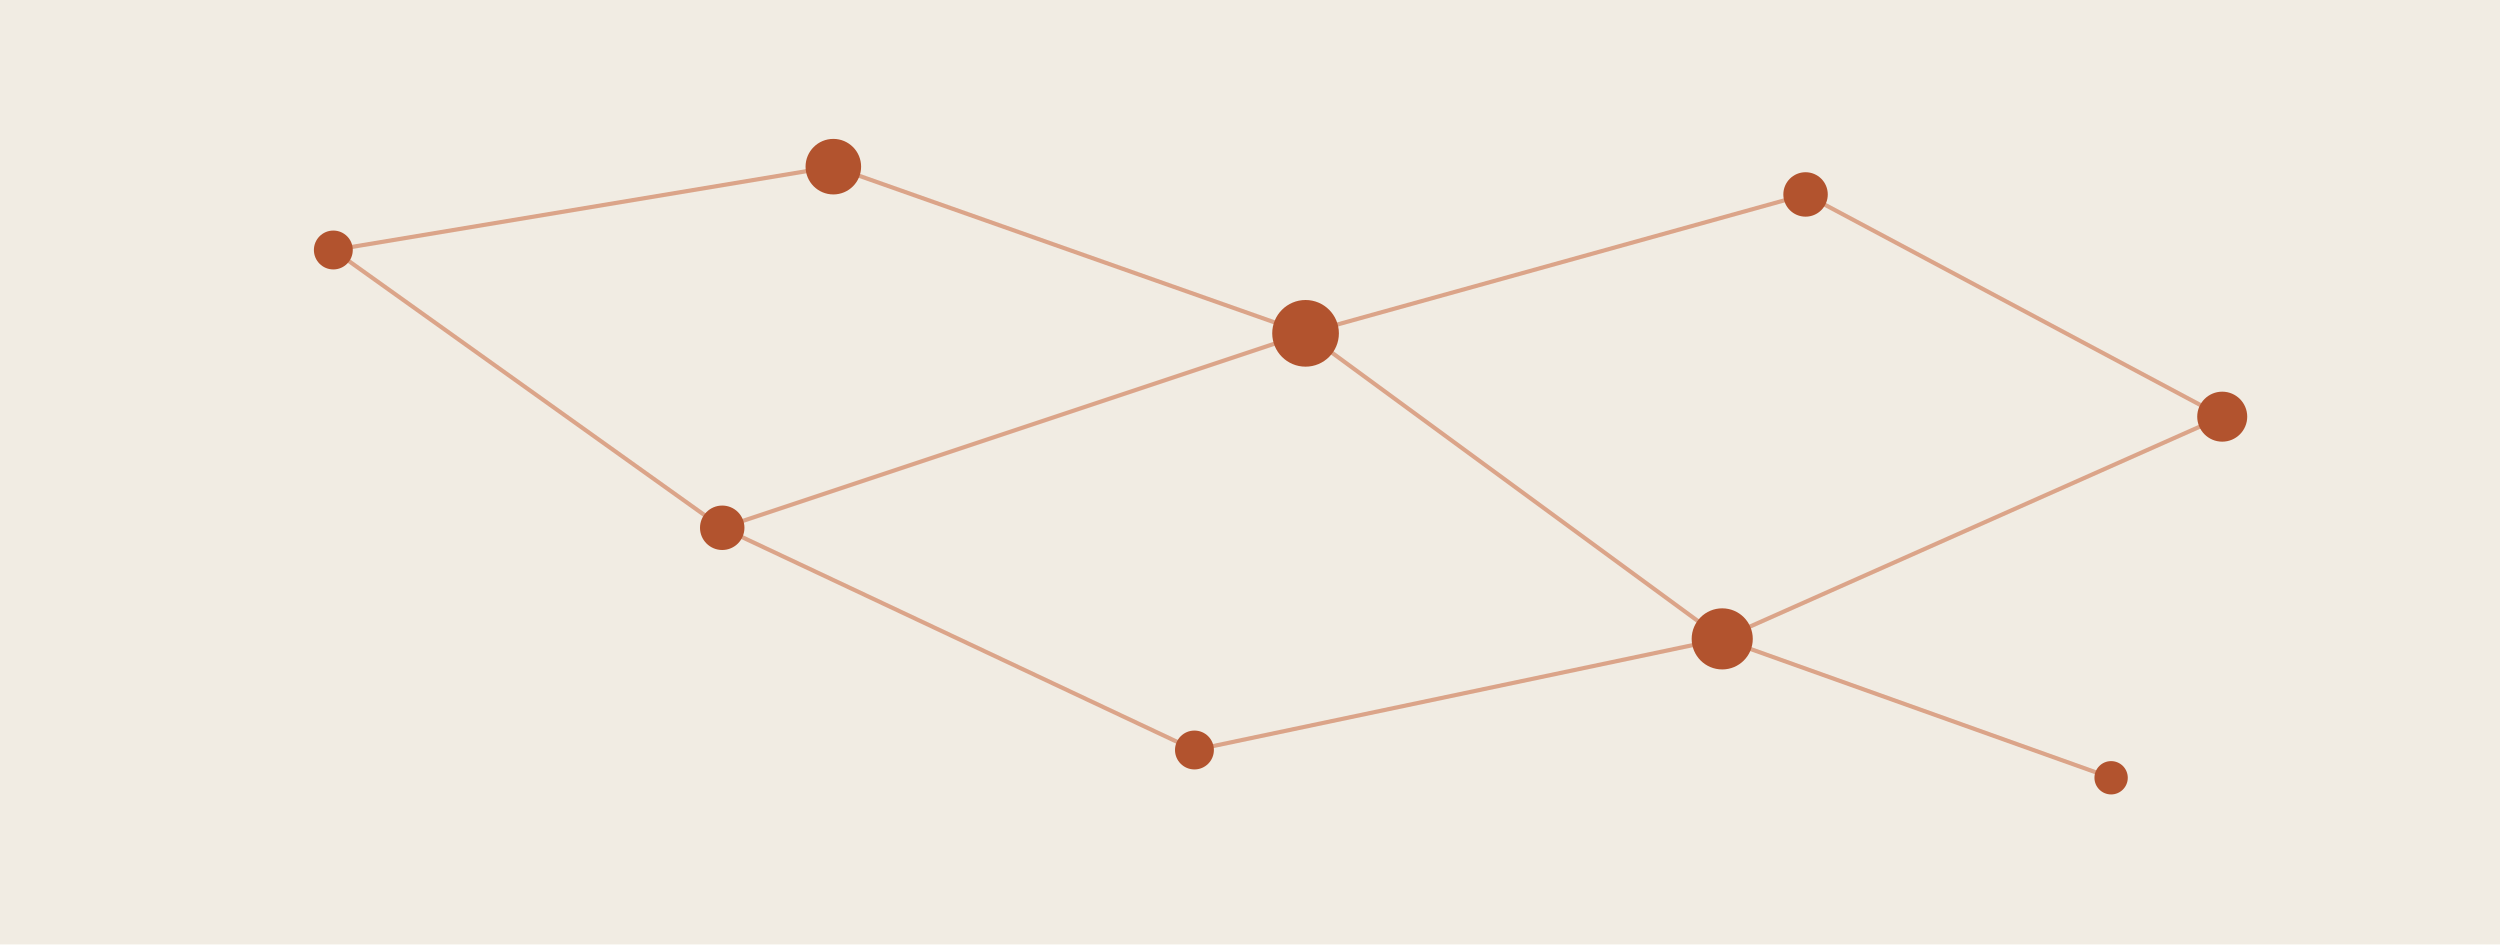
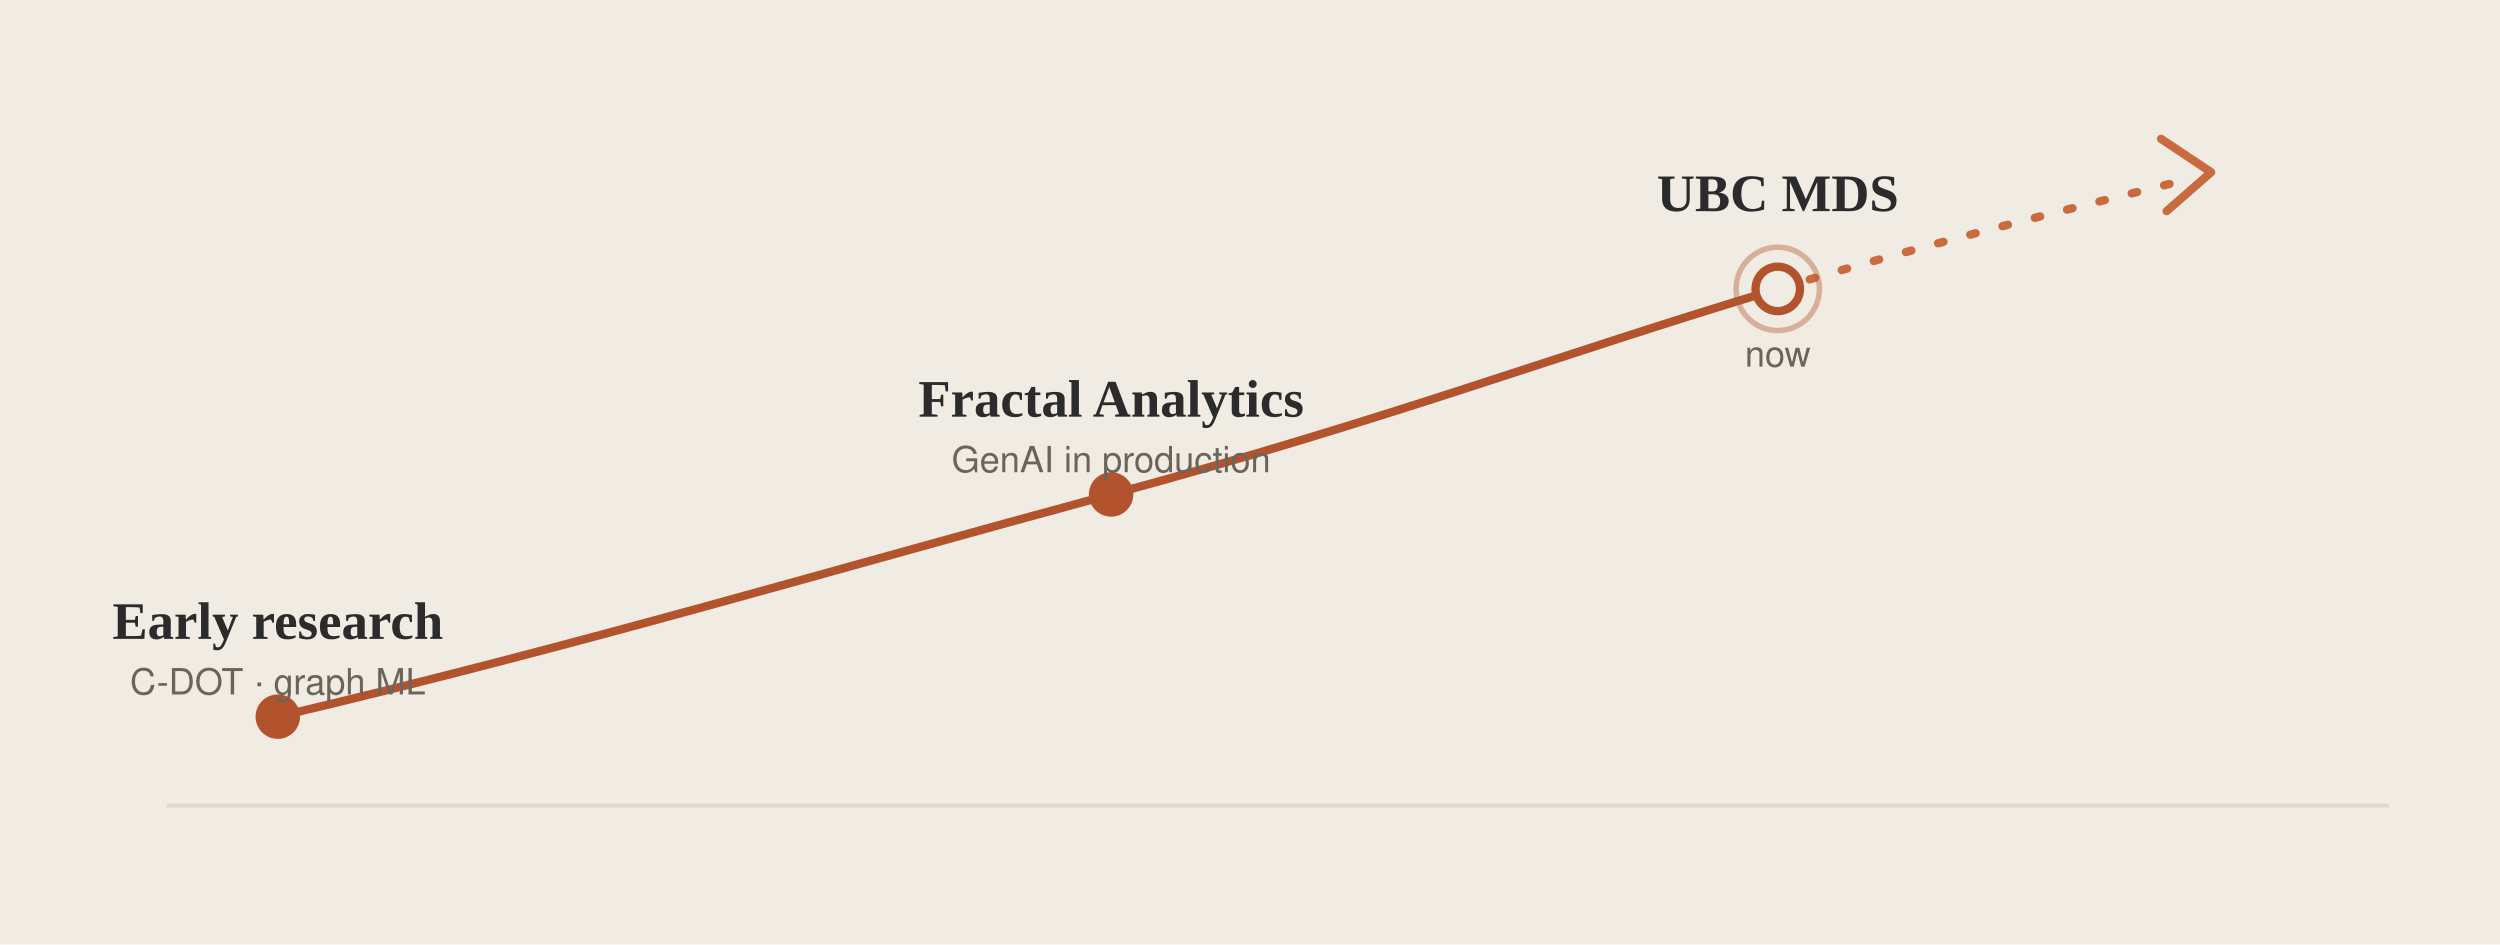
- <svg xmlns="http://www.w3.org/2000/svg" viewBox="0 0 900 340" width="900" height="340">
+ <svg xmlns="http://www.w3.org/2000/svg" viewBox="0 0 900 340" width="900" height="340" role="img" aria-label="A rising path from early research work, through Fractal Analytics, to UBC's Master of Data Science program, still in progress.">
  <rect width="900" height="340" fill="#f1ece3" />
-   <g stroke="#c96a3f" stroke-width="1.5" opacity="0.55">
-     <line x1="120" y1="90" x2="300" y2="60" />
-     <line x1="120" y1="90" x2="260" y2="190" />
-     <line x1="300" y1="60" x2="470" y2="120" />
-     <line x1="260" y1="190" x2="470" y2="120" />
-     <line x1="470" y1="120" x2="650" y2="70" />
-     <line x1="470" y1="120" x2="620" y2="230" />
-     <line x1="260" y1="190" x2="430" y2="270" />
-     <line x1="430" y1="270" x2="620" y2="230" />
-     <line x1="650" y1="70" x2="800" y2="150" />
-     <line x1="620" y1="230" x2="800" y2="150" />
-     <line x1="620" y1="230" x2="760" y2="280" />
-   </g>
-   <g fill="#b2532e">
-     <circle cx="120" cy="90" r="7" />
-     <circle cx="300" cy="60" r="10" />
-     <circle cx="260" cy="190" r="8" />
-     <circle cx="470" cy="120" r="12" />
-     <circle cx="430" cy="270" r="7" />
-     <circle cx="650" cy="70" r="8" />
-     <circle cx="620" cy="230" r="11" />
-     <circle cx="800" cy="150" r="9" />
-     <circle cx="760" cy="280" r="6" />
-   </g>
+   <line x1="60" y1="290" x2="860" y2="290" stroke="#e2d9c8" stroke-width="1.5" />
+   <path d="M100,258 C210,232 300,205 400,178 C500,151 560,128 640,104" fill="none" stroke="#b2532e" stroke-width="3" stroke-linecap="round" />
+   <path d="M640,104 C700,86 750,74 790,64" fill="none" stroke="#c96a3f" stroke-width="3" stroke-linecap="round" stroke-dasharray="2 10" />
+   <path d="M778,50 L796,62 L780,76" fill="none" stroke="#c96a3f" stroke-width="3" stroke-linecap="round" stroke-linejoin="round" />
+   <circle cx="100" cy="258" r="8" fill="#b2532e" />
+   <text x="100" y="230" font-family="Georgia, 'Times New Roman', serif" font-size="19" font-weight="600" fill="#2b2b2b" text-anchor="middle">Early research</text>
+   <text x="100" y="250" font-family="Helvetica, Arial, sans-serif" font-size="13" fill="#6b6459" text-anchor="middle">C-DOT · graph ML</text>
+   <circle cx="400" cy="178" r="8" fill="#b2532e" />
+   <text x="400" y="150" font-family="Georgia, 'Times New Roman', serif" font-size="19" font-weight="600" fill="#2b2b2b" text-anchor="middle">Fractal Analytics</text>
+   <text x="400" y="170" font-family="Helvetica, Arial, sans-serif" font-size="13" fill="#6b6459" text-anchor="middle">GenAI in production</text>
+   <circle cx="640" cy="104" r="15" fill="none" stroke="#b2532e" stroke-width="2" opacity="0.4" />
+   <circle cx="640" cy="104" r="8" fill="#f1ece3" stroke="#b2532e" stroke-width="3" />
+   <text x="640" y="76" font-family="Georgia, 'Times New Roman', serif" font-size="19" font-weight="600" fill="#2b2b2b" text-anchor="middle">UBC MDS</text>
+   <text x="640" y="132" font-family="Helvetica, Arial, sans-serif" font-size="13" fill="#6b6459" text-anchor="middle">now</text>
</svg>
